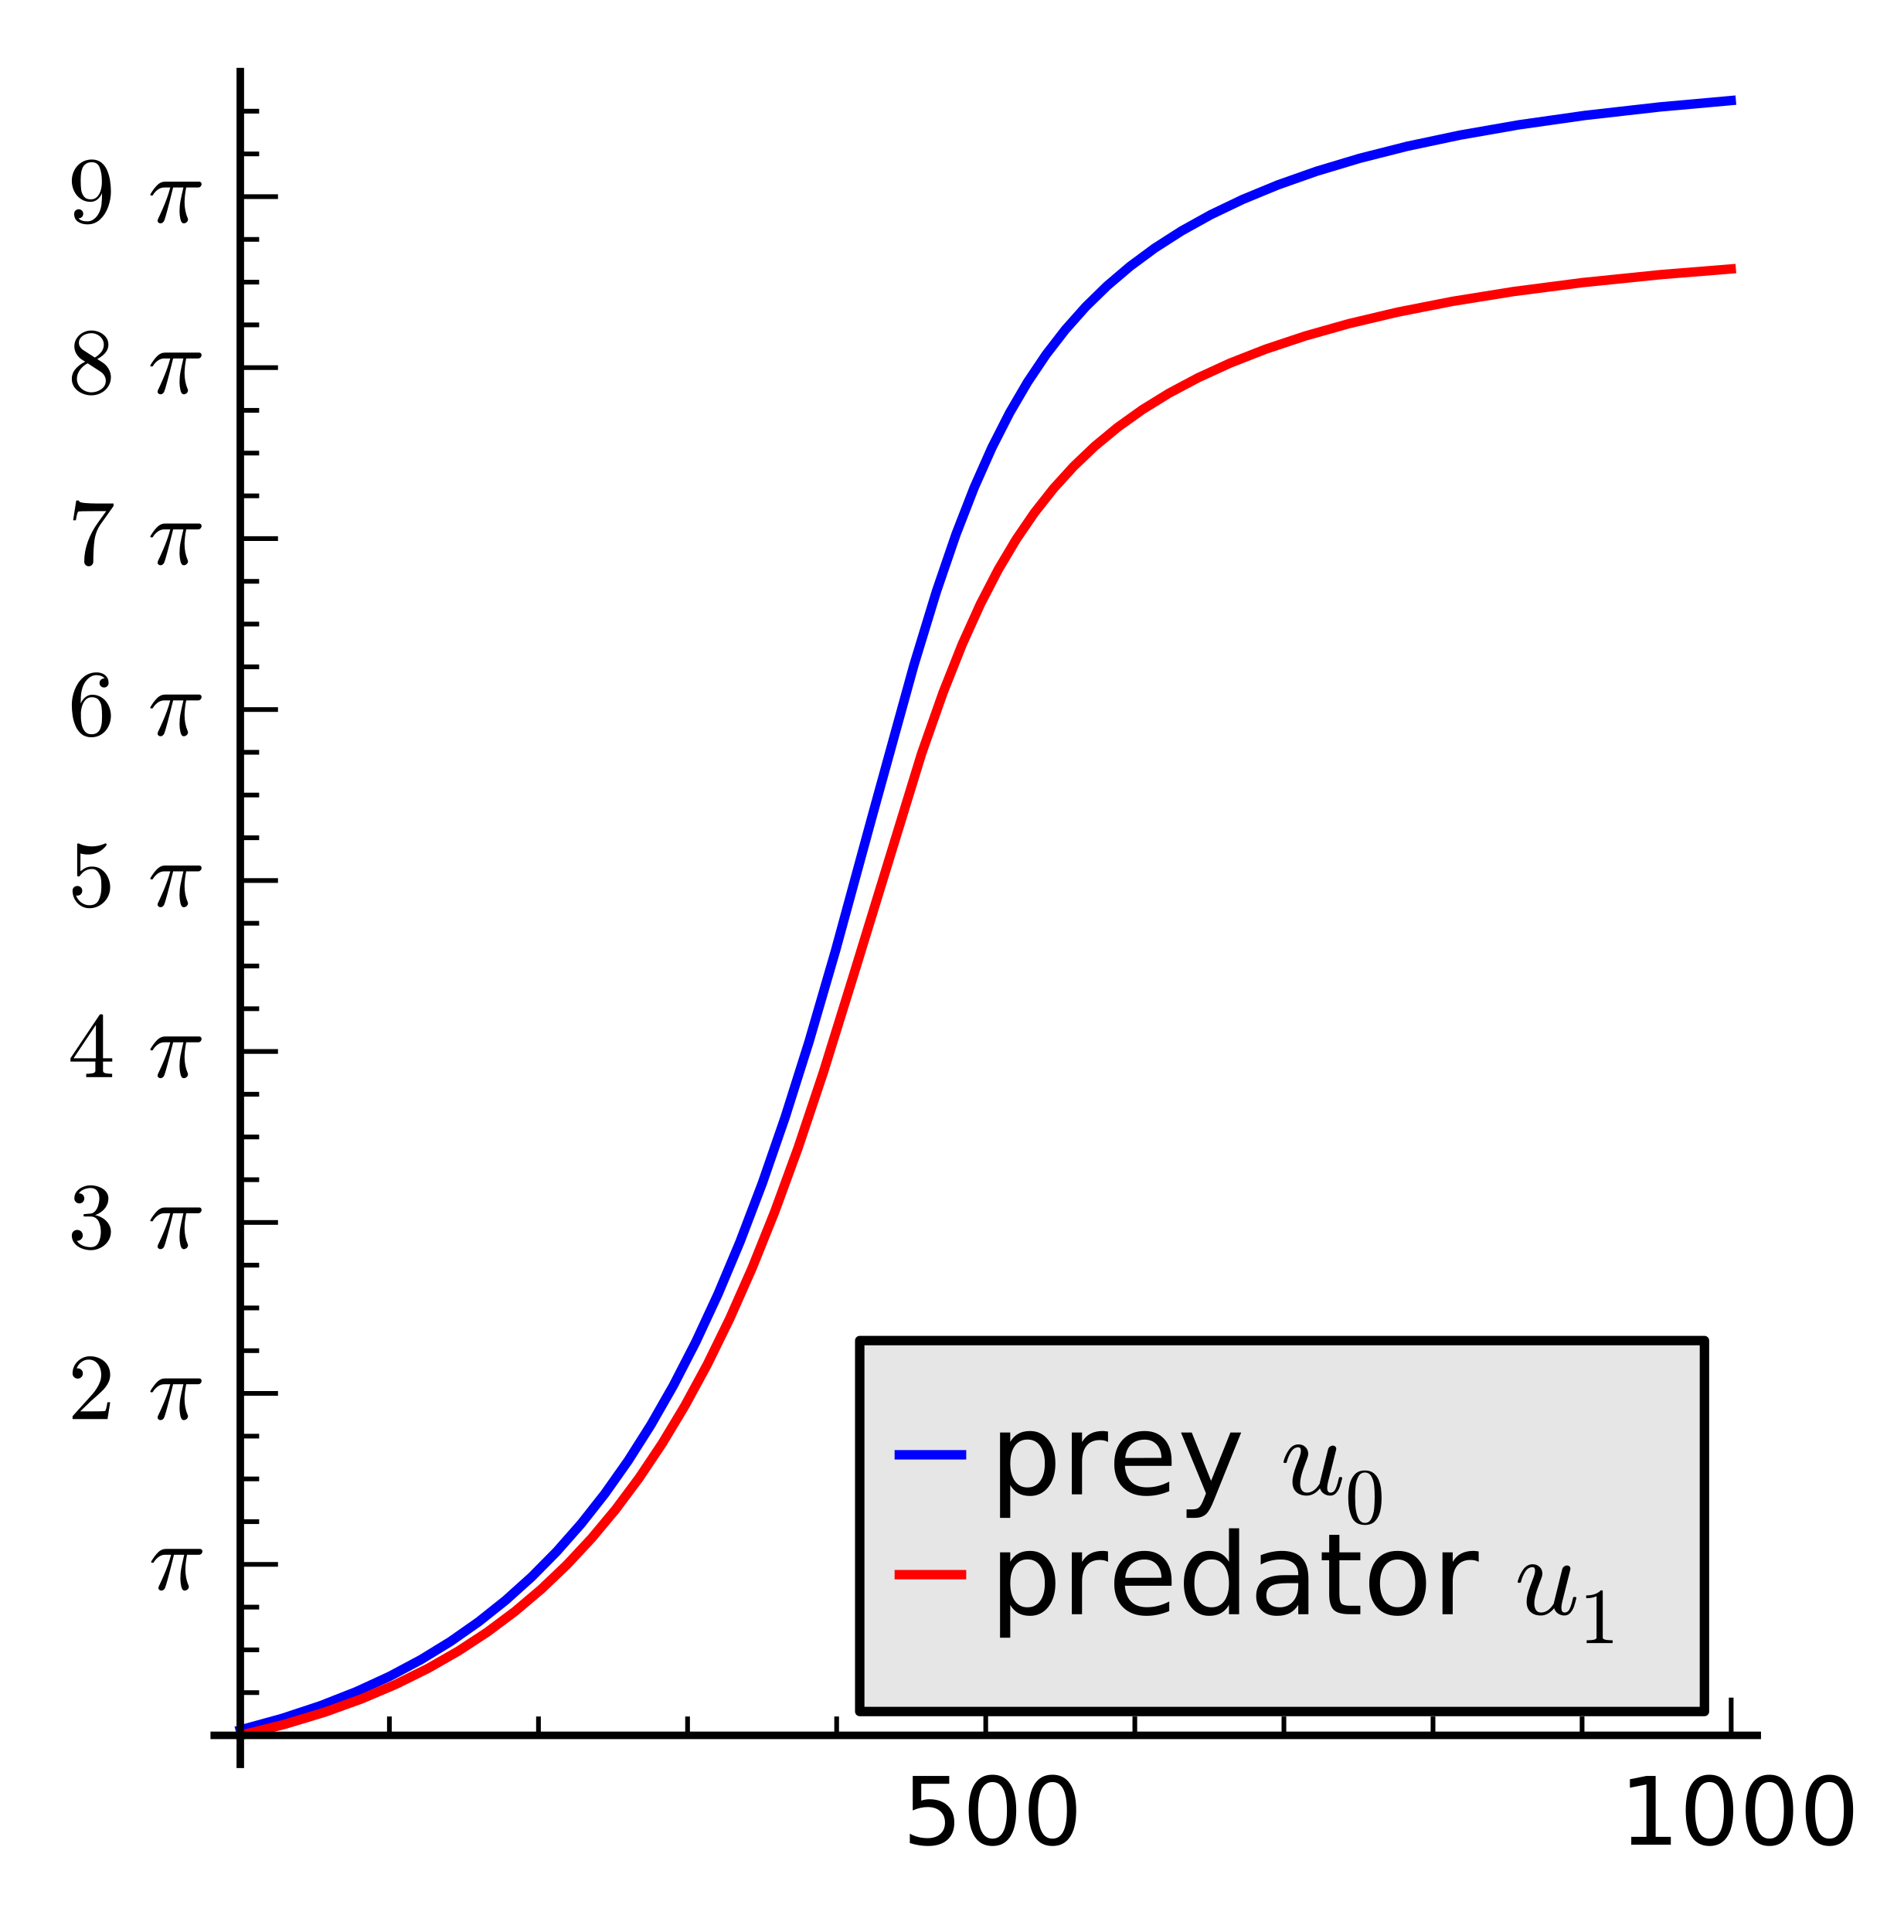
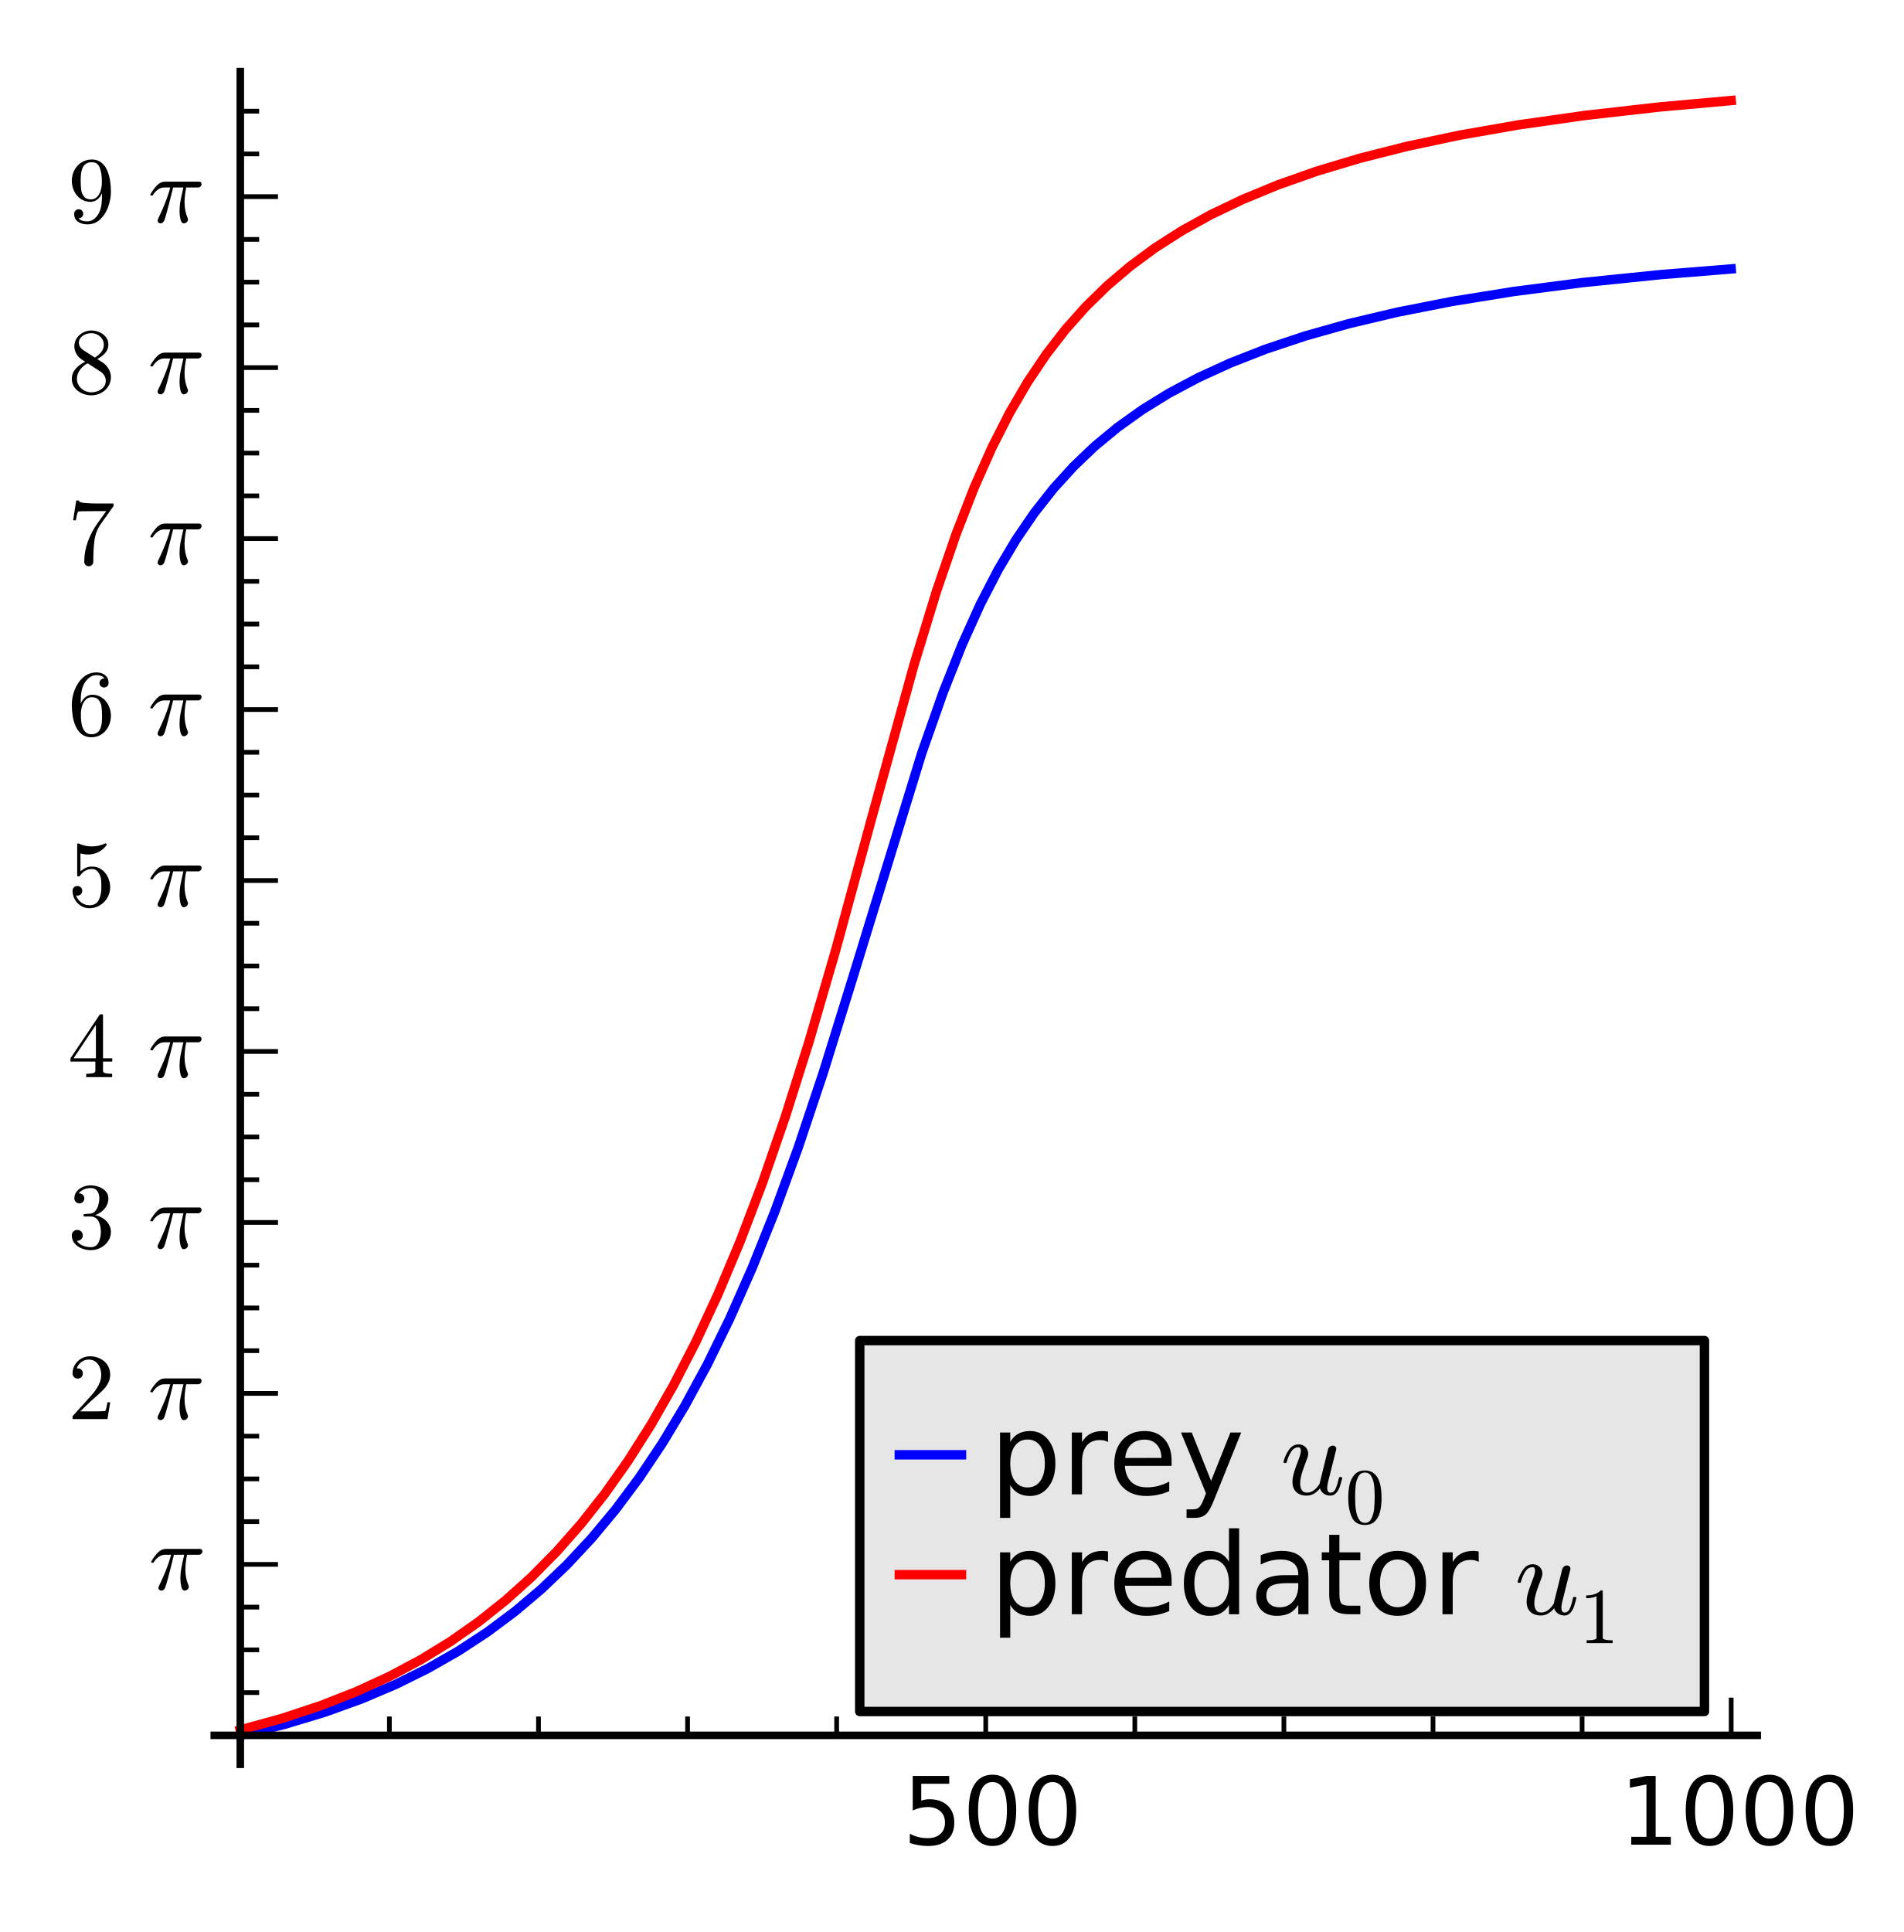
<svg xmlns="http://www.w3.org/2000/svg" xmlns:xlink="http://www.w3.org/1999/xlink" height="205pt" version="1.1" viewBox="0 0 202 205" width="202pt">
  <defs>
    <style type="text/css">
*{stroke-linecap:butt;stroke-linejoin:round;}
  </style>
  </defs>
  <g id="figure_1">
    <g id="patch_1">
      <path d=" M4.44089e-16 205.012 L202.752 205.012 L202.752 0 L4.44089e-16 0 z " style="fill:#ffffff;" />
    </g>
    <g id="axes_1">
      <g id="patch_2">
        <path d=" M22.336 187.603 L186.873 187.603 L186.873 7.2 L22.336 7.2 z " style="fill:#ffffff;" />
      </g>
      <g id="line2d_1">
-         <path clip-path="url(#p875f397177)" d=" M25.5 183.556 L29.962 182.328 L34.043 180.976 L37.825 179.491 L41.352 177.869 L44.675 176.097 L47.807 174.175 L50.798 172.079 L53.661 169.8 L56.414 167.325 L59.072 164.635 L61.666 161.691 L64.182 158.499 L66.65 155.006 L69.071 151.192 L71.46 147.011 L73.833 142.401 L76.19 137.328 L78.532 131.755 L80.905 125.523 L83.325 118.528 L85.857 110.518 L88.673 100.841 L92.565 86.574 L96.979 70.585 L99.383 62.719 L101.456 56.677 L103.386 51.716 L105.269 47.478 L107.152 43.782 L109.05 40.537 L111.012 37.62 L113.053 34.98 L115.204 32.561 L117.483 30.333 L119.919 28.262 L122.545 26.322 L125.393 24.498 L128.494 22.778 L131.88 21.157 L135.613 19.618 L139.727 18.167 L144.267 16.804 L149.314 15.525 L154.915 14.339 L161.18 13.244 L168.204 12.246 L176.131 11.349 L183.709 10.669 L183.709 10.669" style="fill:none;stroke:#0000ff;stroke-linecap:square;" />
+         <path clip-path="url(#p875f397177)" d=" M25.5 184.134 L30.183 182.967 L34.439 181.682 L38.362 180.267 L42.017 178.714 L45.434 177.022 L48.662 175.176 L51.715 173.175 L54.642 170.99 L57.442 168.622 L60.148 166.042 L62.774 163.229 L65.321 160.173 L67.821 156.824 L70.273 153.161 L72.678 149.167 L75.067 144.762 L77.44 139.913 L79.813 134.552 L82.218 128.562 L84.702 121.767 L87.375 113.784 L90.571 103.498 L97.801 79.954 L100.08 73.481 L102.105 68.377 L104.035 64.105 L105.933 60.437 L107.832 57.244 L109.778 54.4 L111.803 51.831 L113.923 49.498 L116.185 47.34 L118.606 45.341 L121.216 43.475 L124.048 41.727 L127.149 40.077 L130.551 38.521 L134.316 37.047 L138.493 35.654 L143.128 34.346 L148.302 33.121 L154.092 31.983 L160.594 30.936 L167.919 29.987 L176.257 29.136 L183.709 28.535 L183.709 28.535" style="fill:none;stroke:#0000ff;stroke-linecap:square;" />
      </g>
      <g id="line2d_2">
-         <path clip-path="url(#p875f397177)" d=" M25.5 184.134 L30.183 182.967 L34.439 181.682 L38.362 180.267 L42.017 178.714 L45.434 177.022 L48.662 175.176 L51.715 173.175 L54.642 170.99 L57.442 168.622 L60.148 166.042 L62.774 163.229 L65.321 160.173 L67.821 156.824 L70.273 153.161 L72.678 149.167 L75.067 144.762 L77.44 139.913 L79.813 134.552 L82.218 128.562 L84.702 121.767 L87.375 113.784 L90.571 103.498 L97.801 79.954 L100.08 73.481 L102.105 68.377 L104.035 64.105 L105.933 60.437 L107.832 57.244 L109.778 54.4 L111.803 51.831 L113.923 49.498 L116.185 47.34 L118.606 45.341 L121.216 43.475 L124.048 41.727 L127.149 40.077 L130.551 38.521 L134.316 37.047 L138.493 35.654 L143.128 34.346 L148.302 33.121 L154.092 31.983 L160.594 30.936 L167.919 29.987 L176.257 29.136 L183.709 28.535 L183.709 28.535" style="fill:none;stroke:#ff0000;stroke-linecap:square;" />
+         <path clip-path="url(#p875f397177)" d=" M25.5 183.556 L29.962 182.328 L34.043 180.976 L37.825 179.491 L41.352 177.869 L44.675 176.097 L47.807 174.175 L50.798 172.079 L53.661 169.8 L56.414 167.325 L59.072 164.635 L61.666 161.691 L64.182 158.499 L66.65 155.006 L69.071 151.192 L71.46 147.011 L73.833 142.401 L76.19 137.328 L78.532 131.755 L80.905 125.523 L83.325 118.528 L85.857 110.518 L88.673 100.841 L92.565 86.574 L96.979 70.585 L99.383 62.719 L101.456 56.677 L103.386 51.716 L105.269 47.478 L107.152 43.782 L109.05 40.537 L111.012 37.62 L113.053 34.98 L115.204 32.561 L117.483 30.333 L119.919 28.262 L122.545 26.322 L125.393 24.498 L128.494 22.778 L131.88 21.157 L135.613 19.618 L139.727 18.167 L144.267 16.804 L149.314 15.525 L154.915 14.339 L161.18 13.244 L168.204 12.246 L176.131 11.349 L183.709 10.669 L183.709 10.669" style="fill:none;stroke:#ff0000;stroke-linecap:square;" />
      </g>
      <g id="matplotlib.axis_1">
        <g id="xtick_1">
          <g id="line2d_3">
            <defs>
              <path d=" M0 0 L0 -4" id="m93b0483c22" style="stroke:#000000;stroke-width:0.5;" />
            </defs>
            <g>
              <use style="stroke:#000000;stroke-width:0.5;" x="25.5" xlink:href="#m93b0483c22" y="184.134" />
            </g>
          </g>
        </g>
        <g id="xtick_2">
          <g id="line2d_4">
            <g>
              <use style="stroke:#000000;stroke-width:0.5;" x="104.604" xlink:href="#m93b0483c22" y="184.134" />
            </g>
          </g>
          <g id="text_1">
            <defs>
              <path d=" M31.781 66.406 Q24.172 66.406 20.328 58.906 Q16.5 51.422 16.5 36.375 Q16.5 21.391 20.328 13.891 Q24.172 6.391 31.781 6.391 Q39.453 6.391 43.281 13.891 Q47.125 21.391 47.125 36.375 Q47.125 51.422 43.281 58.906 Q39.453 66.406 31.781 66.406 M31.781 74.219 Q44.047 74.219 50.516 64.516 Q56.984 54.828 56.984 36.375 Q56.984 17.969 50.516 8.266 Q44.047 -1.422 31.781 -1.422 Q19.531 -1.422 13.062 8.266 Q6.594 17.969 6.594 36.375 Q6.594 54.828 13.062 64.516 Q19.531 74.219 31.781 74.219" id="BitstreamVeraSans-Roman-30" />
              <path d=" M10.797 72.906 L49.516 72.906 L49.516 64.594 L19.828 64.594 L19.828 46.734 Q21.969 47.469 24.109 47.828 Q26.266 48.188 28.422 48.188 Q40.625 48.188 47.75 41.5 Q54.891 34.812 54.891 23.391 Q54.891 11.625 47.562 5.094 Q40.234 -1.422 26.906 -1.422 Q22.312 -1.422 17.547 -0.641 Q12.797 0.141 7.719 1.703 L7.719 11.625 Q12.109 9.234 16.797 8.062 Q21.484 6.891 26.703 6.891 Q35.156 6.891 40.078 11.328 Q45.016 15.766 45.016 23.391 Q45.016 31 40.078 35.438 Q35.156 39.891 26.703 39.891 Q22.75 39.891 18.812 39.016 Q14.891 38.141 10.797 36.281 z " id="BitstreamVeraSans-Roman-35" />
            </defs>
            <g transform="translate(95.77857 195.7322)scale(0.1 -0.1)">
              <use xlink:href="#BitstreamVeraSans-Roman-35" />
              <use x="63.623" xlink:href="#BitstreamVeraSans-Roman-30" />
              <use x="127.246" xlink:href="#BitstreamVeraSans-Roman-30" />
            </g>
          </g>
        </g>
        <g id="xtick_3">
          <g id="line2d_5">
            <g>
              <use style="stroke:#000000;stroke-width:0.5;" x="183.709" xlink:href="#m93b0483c22" y="184.134" />
            </g>
          </g>
          <g id="text_2">
            <defs>
              <path d=" M12.406 8.297 L28.516 8.297 L28.516 63.922 L10.984 60.406 L10.984 69.391 L28.422 72.906 L38.281 72.906 L38.281 8.297 L54.391 8.297 L54.391 0 L12.406 0 z " id="BitstreamVeraSans-Roman-31" />
            </defs>
            <g transform="translate(171.8649 195.7322)scale(0.1 -0.1)">
              <use xlink:href="#BitstreamVeraSans-Roman-31" />
              <use x="63.623" xlink:href="#BitstreamVeraSans-Roman-30" />
              <use x="127.246" xlink:href="#BitstreamVeraSans-Roman-30" />
              <use x="190.869" xlink:href="#BitstreamVeraSans-Roman-30" />
            </g>
          </g>
        </g>
        <g id="xtick_4">
          <g id="line2d_6">
            <defs>
              <path d=" M0 0 L0 -2" id="m177f7580d0" style="stroke:#000000;stroke-width:0.5;" />
            </defs>
            <g>
              <use style="stroke:#000000;stroke-width:0.5;" x="41.321" xlink:href="#m177f7580d0" y="184.134" />
            </g>
          </g>
        </g>
        <g id="xtick_5">
          <g id="line2d_7">
            <g>
              <use style="stroke:#000000;stroke-width:0.5;" x="57.142" xlink:href="#m177f7580d0" y="184.134" />
            </g>
          </g>
        </g>
        <g id="xtick_6">
          <g id="line2d_8">
            <g>
              <use style="stroke:#000000;stroke-width:0.5;" x="72.963" xlink:href="#m177f7580d0" y="184.134" />
            </g>
          </g>
        </g>
        <g id="xtick_7">
          <g id="line2d_9">
            <g>
              <use style="stroke:#000000;stroke-width:0.5;" x="88.783" xlink:href="#m177f7580d0" y="184.134" />
            </g>
          </g>
        </g>
        <g id="xtick_8">
          <g id="line2d_10">
            <g>
              <use style="stroke:#000000;stroke-width:0.5;" x="120.425" xlink:href="#m177f7580d0" y="184.134" />
            </g>
          </g>
        </g>
        <g id="xtick_9">
          <g id="line2d_11">
            <g>
              <use style="stroke:#000000;stroke-width:0.5;" x="136.246" xlink:href="#m177f7580d0" y="184.134" />
            </g>
          </g>
        </g>
        <g id="xtick_10">
          <g id="line2d_12">
            <g>
              <use style="stroke:#000000;stroke-width:0.5;" x="152.067" xlink:href="#m177f7580d0" y="184.134" />
            </g>
          </g>
        </g>
        <g id="xtick_11">
          <g id="line2d_13">
            <g>
              <use style="stroke:#000000;stroke-width:0.5;" x="167.888" xlink:href="#m177f7580d0" y="184.134" />
            </g>
          </g>
        </g>
      </g>
      <g id="matplotlib.axis_2">
        <g id="ytick_1">
          <g id="line2d_14">
            <defs>
              <path d=" M0 0 L4 0" id="m728421d6d4" style="stroke:#000000;stroke-width:0.5;" />
            </defs>
            <g>
              <use style="stroke:#000000;stroke-width:0.5;" x="25.5" xlink:href="#m728421d6d4" y="184.134" />
            </g>
          </g>
        </g>
        <g id="ytick_2">
          <g id="line2d_15">
            <g>
              <use style="stroke:#000000;stroke-width:0.5;" x="25.5" xlink:href="#m728421d6d4" y="165.993" />
            </g>
          </g>
          <g id="text_3">
            <defs>
              <path d=" M10.109 1.703 Q10.109 2.25 10.5 3.328 Q13.281 9.125 15.688 14.719 Q18.109 20.312 20.031 25.609 Q21.969 30.906 23.578 36.922 L17.188 36.922 Q13.531 36.922 10.344 34.625 Q7.172 32.328 5.078 28.812 Q4.891 28.422 4.5 28.422 L3.328 28.422 Q2.391 28.422 2.391 29.391 Q2.391 29.594 2.594 29.984 Q5.859 35.547 9.594 39.328 Q13.328 43.109 18.016 43.109 L54.297 43.109 Q55.328 43.109 56.047 42.422 Q56.781 41.75 56.781 40.578 Q56.781 39.109 55.734 38.016 Q54.688 36.922 53.219 36.922 L40.484 36.922 Q38.875 29.047 38.719 21.578 Q38.719 11.969 42.094 4.203 Q42.391 3.609 42.391 2.984 Q42.391 1.906 41.75 0.969 Q41.109 0.047 40.109 -0.531 Q39.109 -1.125 37.984 -1.125 Q35.359 -1.125 34.375 3.172 Q33.406 7.469 33.406 11.531 Q33.406 17.234 34.375 22.531 Q35.359 27.828 37.5 36.922 L26.609 36.922 Q18.703 4.891 17.094 1.609 Q15.672 -1.125 13.188 -1.125 Q11.969 -1.125 11.031 -0.312 Q10.109 0.484 10.109 1.703" id="Cmmi10-bc" />
            </defs>
            <g transform="translate(15.8 168.7523)scale(0.1 -0.1)">
              <use transform="translate(0.0 0.890625)" xlink:href="#Cmmi10-bc" />
            </g>
          </g>
        </g>
        <g id="ytick_3">
          <g id="line2d_16">
            <g>
              <use style="stroke:#000000;stroke-width:0.5;" x="25.5" xlink:href="#m728421d6d4" y="147.852" />
            </g>
          </g>
          <g id="text_4">
            <defs>
              <path d=" M4.984 0 L4.984 2.688 Q4.984 2.938 5.172 3.219 L20.703 20.406 Q24.219 24.219 26.406 26.797 Q28.609 29.391 30.75 32.766 Q32.906 36.141 34.156 39.625 Q35.406 43.109 35.406 47.016 Q35.406 51.125 33.891 54.859 Q32.375 58.594 29.375 60.844 Q26.375 63.094 22.125 63.094 Q17.781 63.094 14.312 60.469 Q10.844 57.859 9.422 53.719 Q9.812 53.812 10.5 53.812 Q12.75 53.812 14.328 52.297 Q15.922 50.781 15.922 48.391 Q15.922 46.094 14.328 44.5 Q12.75 42.922 10.5 42.922 Q8.156 42.922 6.562 44.547 Q4.984 46.188 4.984 48.391 Q4.984 52.156 6.391 55.438 Q7.812 58.734 10.469 61.297 Q13.141 63.875 16.484 65.234 Q19.828 66.609 23.578 66.609 Q29.297 66.609 34.219 64.188 Q39.156 61.766 42.031 57.344 Q44.922 52.938 44.922 47.016 Q44.922 42.672 43.016 38.766 Q41.109 34.859 38.125 31.656 Q35.156 28.469 30.516 24.406 Q25.875 20.359 24.422 19 L13.094 8.109 L22.703 8.109 Q29.781 8.109 34.547 8.219 Q39.312 8.344 39.594 8.594 Q40.766 9.859 42 17.828 L44.922 17.828 L42.094 0 z " id="Cmr10-32" />
            </defs>
            <g transform="translate(7.2 150.6115)scale(0.1 -0.1)">
              <use transform="translate(0.0 0.390625)" xlink:href="#Cmr10-32" />
              <use transform="translate(85.11719 0.390625)" xlink:href="#Cmmi10-bc" />
            </g>
          </g>
        </g>
        <g id="ytick_4">
          <g id="line2d_17">
            <g>
              <use style="stroke:#000000;stroke-width:0.5;" x="25.5" xlink:href="#m728421d6d4" y="129.711" />
            </g>
          </g>
          <g id="text_5">
            <defs>
              <path d=" M9.516 7.719 Q11.859 4.297 15.812 2.641 Q19.781 0.984 24.312 0.984 Q30.125 0.984 32.562 5.938 Q35.016 10.891 35.016 17.188 Q35.016 20.016 34.5 22.844 Q33.984 25.688 32.766 28.125 Q31.547 30.562 29.422 32.031 Q27.297 33.5 24.219 33.5 L17.578 33.5 Q16.703 33.5 16.703 34.422 L16.703 35.297 Q16.703 36.078 17.578 36.078 L23.094 36.531 Q26.609 36.531 28.922 39.156 Q31.25 41.797 32.328 45.578 Q33.406 49.359 33.406 52.781 Q33.406 57.562 31.156 60.641 Q28.906 63.719 24.312 63.719 Q20.516 63.719 17.047 62.281 Q13.578 60.844 11.531 57.906 Q11.719 57.953 11.859 57.984 Q12.016 58.016 12.203 58.016 Q14.453 58.016 15.969 56.453 Q17.484 54.891 17.484 52.688 Q17.484 50.531 15.969 48.969 Q14.453 47.406 12.203 47.406 Q10.016 47.406 8.453 48.969 Q6.891 50.531 6.891 52.688 Q6.891 56.984 9.469 60.156 Q12.062 63.328 16.141 64.969 Q20.219 66.609 24.312 66.609 Q27.344 66.609 30.703 65.703 Q34.078 64.797 36.812 63.109 Q39.547 61.422 41.281 58.781 Q43.016 56.156 43.016 52.781 Q43.016 48.578 41.141 45.016 Q39.266 41.453 35.984 38.859 Q32.719 36.281 28.812 35.016 Q33.156 34.188 37.062 31.734 Q40.969 29.297 43.328 25.484 Q45.703 21.688 45.703 17.281 Q45.703 11.766 42.672 7.297 Q39.656 2.828 34.719 0.312 Q29.781 -2.203 24.312 -2.203 Q19.625 -2.203 14.906 -0.406 Q10.203 1.375 7.203 4.938 Q4.203 8.5 4.203 13.484 Q4.203 15.969 5.859 17.625 Q7.516 19.281 10.016 19.281 Q11.625 19.281 12.969 18.531 Q14.312 17.781 15.062 16.406 Q15.828 15.047 15.828 13.484 Q15.828 11.031 14.109 9.375 Q12.406 7.719 10.016 7.719 z " id="Cmr10-33" />
            </defs>
            <g transform="translate(7.2 132.4706)scale(0.1 -0.1)">
              <use transform="translate(0.0 0.390625)" xlink:href="#Cmr10-33" />
              <use transform="translate(85.11719 0.390625)" xlink:href="#Cmmi10-bc" />
            </g>
          </g>
        </g>
        <g id="ytick_5">
          <g id="line2d_18">
            <g>
              <use style="stroke:#000000;stroke-width:0.5;" x="25.5" xlink:href="#m728421d6d4" y="111.57" />
            </g>
          </g>
          <g id="text_6">
            <defs>
              <path d=" M2.781 16.5 L2.781 20.016 L33.688 66.109 Q34.031 66.609 34.719 66.609 L36.188 66.609 Q37.312 66.609 37.312 65.484 L37.312 20.016 L47.125 20.016 L47.125 16.5 L37.312 16.5 L37.312 6.688 Q37.312 4.641 40.234 4.078 Q43.172 3.516 47.016 3.516 L47.016 0 L19.484 0 L19.484 3.516 Q23.344 3.516 26.266 4.078 Q29.203 4.641 29.203 6.688 L29.203 16.5 z  M6.109 20.016 L29.781 20.016 L29.781 55.422 z " id="Cmr10-34" />
            </defs>
            <g transform="translate(7.2 114.3298)scale(0.1 -0.1)">
              <use transform="translate(0.0 0.390625)" xlink:href="#Cmr10-34" />
              <use transform="translate(85.11719 0.390625)" xlink:href="#Cmmi10-bc" />
            </g>
          </g>
        </g>
        <g id="ytick_6">
          <g id="line2d_19">
            <g>
              <use style="stroke:#000000;stroke-width:0.5;" x="25.5" xlink:href="#m728421d6d4" y="93.43" />
            </g>
          </g>
          <g id="text_7">
            <defs>
              <path d=" M8.688 11.375 Q9.719 8.453 11.844 6.047 Q13.969 3.656 16.875 2.312 Q19.781 0.984 22.906 0.984 Q30.125 0.984 32.859 6.594 Q35.594 12.203 35.594 20.219 Q35.594 23.688 35.469 26.047 Q35.359 28.422 34.812 30.609 Q33.891 34.125 31.562 36.766 Q29.25 39.406 25.875 39.406 Q22.516 39.406 20.094 38.375 Q17.672 37.359 16.156 35.984 Q14.656 34.625 13.484 33.109 Q12.312 31.594 12.016 31.5 L10.891 31.5 Q10.641 31.5 10.266 31.812 Q9.906 32.125 9.906 32.422 L9.906 65.828 Q9.906 66.062 10.219 66.328 Q10.547 66.609 10.891 66.609 L11.188 66.609 Q17.922 63.375 25.484 63.375 Q32.906 63.375 39.797 66.609 L40.094 66.609 Q40.438 66.609 40.719 66.359 Q41.016 66.109 41.016 65.828 L41.016 64.891 Q41.016 64.406 40.828 64.406 Q37.406 59.859 32.25 57.312 Q27.094 54.781 21.578 54.781 Q17.578 54.781 13.375 55.906 L13.375 37.016 Q16.703 39.703 19.312 40.844 Q21.922 42 25.984 42 Q31.5 42 35.859 38.812 Q40.234 35.641 42.578 30.531 Q44.922 25.438 44.922 20.125 Q44.922 14.109 41.969 8.984 Q39.016 3.859 33.938 0.828 Q28.859 -2.203 22.906 -2.203 Q17.969 -2.203 13.844 0.328 Q9.719 2.875 7.344 7.172 Q4.984 11.469 4.984 16.312 Q4.984 18.562 6.438 19.969 Q7.906 21.391 10.109 21.391 Q12.312 21.391 13.797 19.938 Q15.281 18.5 15.281 16.312 Q15.281 14.156 13.797 12.672 Q12.312 11.188 10.109 11.188 Q9.766 11.188 9.328 11.25 Q8.891 11.328 8.688 11.375" id="Cmr10-35" />
            </defs>
            <g transform="translate(7.2 96.18895)scale(0.1 -0.1)">
              <use transform="translate(0.0 0.390625)" xlink:href="#Cmr10-35" />
              <use transform="translate(85.11719 0.390625)" xlink:href="#Cmmi10-bc" />
            </g>
          </g>
        </g>
        <g id="ytick_7">
          <g id="line2d_20">
            <g>
              <use style="stroke:#000000;stroke-width:0.5;" x="25.5" xlink:href="#m728421d6d4" y="75.289" />
            </g>
          </g>
          <g id="text_8">
            <defs>
              <path d=" M25 -2.203 Q18.797 -2.203 14.641 1.094 Q10.5 4.391 8.219 9.641 Q5.953 14.891 5.078 20.656 Q4.203 26.422 4.203 32.328 Q4.203 40.234 7.281 48.188 Q10.359 56.156 16.328 61.375 Q22.312 66.609 30.516 66.609 Q33.938 66.609 36.891 65.312 Q39.844 64.016 41.531 61.5 Q43.219 58.984 43.219 55.422 Q43.219 53.375 41.828 51.984 Q40.438 50.594 38.375 50.594 Q36.422 50.594 35 52 Q33.594 53.422 33.594 55.422 Q33.594 57.375 35 58.781 Q36.422 60.203 38.375 60.203 L38.922 60.203 Q37.641 62.016 35.328 62.859 Q33.016 63.719 30.516 63.719 Q27.484 63.719 24.922 62.391 Q22.359 61.078 20.312 58.828 Q18.266 56.594 16.891 53.875 Q15.531 51.172 14.766 47.703 Q14.016 44.234 13.812 41.203 Q13.625 38.188 13.625 33.594 Q15.375 37.703 18.594 40.312 Q21.828 42.922 25.875 42.922 Q30.328 42.922 33.984 41.109 Q37.641 39.312 40.281 36.109 Q42.922 32.906 44.312 28.797 Q45.703 24.703 45.703 20.516 Q45.703 14.656 43.094 9.344 Q40.484 4.047 35.734 0.922 Q31 -2.203 25 -2.203 M25 0.984 Q28.859 0.984 31.203 2.734 Q33.547 4.5 34.641 7.391 Q35.75 10.297 36.016 13.25 Q36.281 16.219 36.281 20.516 Q36.281 26.172 35.734 30.172 Q35.203 34.188 32.812 37.234 Q30.422 40.281 25.484 40.281 Q21.438 40.281 18.828 37.547 Q16.219 34.812 15.016 30.641 Q13.812 26.469 13.812 22.609 Q13.812 21.297 13.922 20.609 Q13.922 20.453 13.891 20.359 Q13.875 20.266 13.812 20.125 Q13.812 15.828 14.688 11.422 Q15.578 7.031 18.062 4 Q20.562 0.984 25 0.984" id="Cmr10-36" />
            </defs>
            <g transform="translate(7.2 78.04811)scale(0.1 -0.1)">
              <use transform="translate(0.0 0.390625)" xlink:href="#Cmr10-36" />
              <use transform="translate(85.11719 0.390625)" xlink:href="#Cmmi10-bc" />
            </g>
          </g>
        </g>
        <g id="ytick_8">
          <g id="line2d_21">
            <g>
              <use style="stroke:#000000;stroke-width:0.5;" x="25.5" xlink:href="#m728421d6d4" y="57.148" />
            </g>
          </g>
          <g id="text_9">
            <defs>
              <path d=" M17.391 2.594 Q17.391 8.156 18.359 13.469 Q19.344 18.797 21.219 24 Q23.094 29.203 25.75 34.203 Q28.422 39.203 31.594 43.609 L40.719 56.297 L29.297 56.297 Q11.531 56.297 10.984 55.812 Q9.672 54.203 8.5 46.578 L5.609 46.578 L8.891 67.578 L11.812 67.578 L11.812 67.281 Q11.812 65.484 17.922 64.938 Q24.031 64.406 29.891 64.406 L48.484 64.406 L48.484 61.812 Q48.484 61.719 48.453 61.672 Q48.438 61.625 48.391 61.531 L34.625 42.188 Q29.547 34.672 28.266 25.484 Q27 16.312 27 2.594 Q27 0.641 25.578 -0.781 Q24.172 -2.203 22.219 -2.203 Q20.219 -2.203 18.797 -0.781 Q17.391 0.641 17.391 2.594" id="Cmr10-37" />
            </defs>
            <g transform="translate(7.2 59.90726)scale(0.1 -0.1)">
              <use transform="translate(0.0 0.421875)" xlink:href="#Cmr10-37" />
              <use transform="translate(85.11719 0.421875)" xlink:href="#Cmmi10-bc" />
            </g>
          </g>
        </g>
        <g id="ytick_9">
          <g id="line2d_22">
            <g>
              <use style="stroke:#000000;stroke-width:0.5;" x="25.5" xlink:href="#m728421d6d4" y="39.007" />
            </g>
          </g>
          <g id="text_10">
            <defs>
              <path d=" M4.203 15.188 Q4.203 21.188 8.156 25.797 Q12.109 30.422 18.312 33.5 L14.594 35.891 Q11.188 38.141 9.031 41.875 Q6.891 45.609 6.891 49.703 Q6.891 54.5 9.406 58.344 Q11.922 62.203 16.094 64.406 Q20.266 66.609 25 66.609 Q29.438 66.609 33.562 64.797 Q37.703 62.984 40.359 59.609 Q43.016 56.25 43.016 51.609 Q43.016 48.25 41.422 45.359 Q39.844 42.484 37.078 40.188 Q34.328 37.891 31.203 36.281 L36.922 32.625 Q40.875 30.031 43.281 25.828 Q45.703 21.625 45.703 17 Q45.703 11.578 42.797 7.125 Q39.891 2.688 35.109 0.234 Q30.328 -2.203 25 -2.203 Q19.828 -2.203 15.016 -0.094 Q10.203 2 7.203 5.984 Q4.203 9.969 4.203 15.188 M9.625 15.188 Q9.625 11.234 11.797 7.953 Q13.969 4.688 17.531 2.828 Q21.094 0.984 25 0.984 Q30.812 0.984 35.547 4.375 Q40.281 7.766 40.281 13.375 Q40.281 15.281 39.516 17.156 Q38.766 19.047 37.422 20.578 Q36.078 22.125 34.422 23.094 L21 31.781 Q17.875 30.125 15.25 27.578 Q12.641 25.047 11.125 21.875 Q9.625 18.703 9.625 15.188 M16.5 45.703 L28.609 37.891 Q32.812 40.328 35.5 43.797 Q38.188 47.266 38.188 51.609 Q38.188 54.984 36.297 57.781 Q34.422 60.594 31.391 62.156 Q28.375 63.719 24.906 63.719 Q21.875 63.719 18.797 62.547 Q15.719 61.375 13.719 59.047 Q11.719 56.734 11.719 53.609 Q11.719 48.922 16.5 45.703" id="Cmr10-38" />
            </defs>
            <g transform="translate(7.2 41.76642)scale(0.1 -0.1)">
              <use transform="translate(0.0 0.390625)" xlink:href="#Cmr10-38" />
              <use transform="translate(85.11719 0.390625)" xlink:href="#Cmmi10-bc" />
            </g>
          </g>
        </g>
        <g id="ytick_10">
          <g id="line2d_23">
            <g>
              <use style="stroke:#000000;stroke-width:0.5;" x="25.5" xlink:href="#m728421d6d4" y="20.866" />
            </g>
          </g>
          <g id="text_11">
            <defs>
              <path d=" M11.281 4.203 Q14.016 0.984 20.797 0.984 Q24.609 0.984 27.906 3.562 Q31.203 6.156 33.016 9.906 Q35.109 14.156 35.688 18.969 Q36.281 23.781 36.281 30.906 Q34.578 26.859 31.375 24.266 Q28.172 21.688 24.031 21.688 Q18.219 21.688 13.641 24.828 Q9.078 27.984 6.641 33.125 Q4.203 38.281 4.203 44.094 Q4.203 50.094 6.938 55.297 Q9.672 60.5 14.5 63.547 Q19.344 66.609 25.484 66.609 Q31.547 66.609 35.625 63.312 Q39.703 60.016 41.844 54.812 Q44 49.609 44.844 43.797 Q45.703 37.984 45.703 32.328 Q45.703 24.609 42.875 16.578 Q40.047 8.547 34.406 3.172 Q28.766 -2.203 20.797 -2.203 Q14.891 -2.203 10.781 0.578 Q6.688 3.375 6.688 8.984 Q6.688 11.031 8.078 12.422 Q9.469 13.812 11.531 13.812 Q13.531 13.812 14.922 12.422 Q16.312 11.031 16.312 8.984 Q16.312 7.031 14.891 5.609 Q13.484 4.203 11.531 4.203 z  M24.422 24.312 Q28.516 24.312 31.125 27.062 Q33.734 29.828 34.906 33.922 Q36.078 38.031 36.078 42.094 L36.078 44 L36.078 44.391 Q36.078 51.906 33.875 57.812 Q31.688 63.719 25.484 63.719 Q21.531 63.719 19.062 61.984 Q16.609 60.25 15.438 57.375 Q14.266 54.5 13.938 51.219 Q13.625 47.953 13.625 44.094 Q13.625 38.422 14.156 34.422 Q14.703 30.422 17.094 27.359 Q19.484 24.312 24.422 24.312" id="Cmr10-39" />
            </defs>
            <g transform="translate(7.2 23.62558)scale(0.1 -0.1)">
              <use transform="translate(0.0 0.390625)" xlink:href="#Cmr10-39" />
              <use transform="translate(85.11719 0.390625)" xlink:href="#Cmmi10-bc" />
            </g>
          </g>
        </g>
        <g id="ytick_11">
          <g id="line2d_24">
            <defs>
              <path d=" M0 0 L2 0" id="mf0c55a9a47" style="stroke:#000000;stroke-width:0.5;" />
            </defs>
            <g>
              <use style="stroke:#000000;stroke-width:0.5;" x="25.5" xlink:href="#mf0c55a9a47" y="179.599" />
            </g>
          </g>
        </g>
        <g id="ytick_12">
          <g id="line2d_25">
            <g>
              <use style="stroke:#000000;stroke-width:0.5;" x="25.5" xlink:href="#mf0c55a9a47" y="175.063" />
            </g>
          </g>
        </g>
        <g id="ytick_13">
          <g id="line2d_26">
            <g>
              <use style="stroke:#000000;stroke-width:0.5;" x="25.5" xlink:href="#mf0c55a9a47" y="170.528" />
            </g>
          </g>
        </g>
        <g id="ytick_14">
          <g id="line2d_27">
            <g>
              <use style="stroke:#000000;stroke-width:0.5;" x="25.5" xlink:href="#mf0c55a9a47" y="161.458" />
            </g>
          </g>
        </g>
        <g id="ytick_15">
          <g id="line2d_28">
            <g>
              <use style="stroke:#000000;stroke-width:0.5;" x="25.5" xlink:href="#mf0c55a9a47" y="156.923" />
            </g>
          </g>
        </g>
        <g id="ytick_16">
          <g id="line2d_29">
            <g>
              <use style="stroke:#000000;stroke-width:0.5;" x="25.5" xlink:href="#mf0c55a9a47" y="152.387" />
            </g>
          </g>
        </g>
        <g id="ytick_17">
          <g id="line2d_30">
            <g>
              <use style="stroke:#000000;stroke-width:0.5;" x="25.5" xlink:href="#mf0c55a9a47" y="143.317" />
            </g>
          </g>
        </g>
        <g id="ytick_18">
          <g id="line2d_31">
            <g>
              <use style="stroke:#000000;stroke-width:0.5;" x="25.5" xlink:href="#mf0c55a9a47" y="138.782" />
            </g>
          </g>
        </g>
        <g id="ytick_19">
          <g id="line2d_32">
            <g>
              <use style="stroke:#000000;stroke-width:0.5;" x="25.5" xlink:href="#mf0c55a9a47" y="134.246" />
            </g>
          </g>
        </g>
        <g id="ytick_20">
          <g id="line2d_33">
            <g>
              <use style="stroke:#000000;stroke-width:0.5;" x="25.5" xlink:href="#mf0c55a9a47" y="125.176" />
            </g>
          </g>
        </g>
        <g id="ytick_21">
          <g id="line2d_34">
            <g>
              <use style="stroke:#000000;stroke-width:0.5;" x="25.5" xlink:href="#mf0c55a9a47" y="120.641" />
            </g>
          </g>
        </g>
        <g id="ytick_22">
          <g id="line2d_35">
            <g>
              <use style="stroke:#000000;stroke-width:0.5;" x="25.5" xlink:href="#mf0c55a9a47" y="116.106" />
            </g>
          </g>
        </g>
        <g id="ytick_23">
          <g id="line2d_36">
            <g>
              <use style="stroke:#000000;stroke-width:0.5;" x="25.5" xlink:href="#mf0c55a9a47" y="107.035" />
            </g>
          </g>
        </g>
        <g id="ytick_24">
          <g id="line2d_37">
            <g>
              <use style="stroke:#000000;stroke-width:0.5;" x="25.5" xlink:href="#mf0c55a9a47" y="102.5" />
            </g>
          </g>
        </g>
        <g id="ytick_25">
          <g id="line2d_38">
            <g>
              <use style="stroke:#000000;stroke-width:0.5;" x="25.5" xlink:href="#mf0c55a9a47" y="97.965" />
            </g>
          </g>
        </g>
        <g id="ytick_26">
          <g id="line2d_39">
            <g>
              <use style="stroke:#000000;stroke-width:0.5;" x="25.5" xlink:href="#mf0c55a9a47" y="88.894" />
            </g>
          </g>
        </g>
        <g id="ytick_27">
          <g id="line2d_40">
            <g>
              <use style="stroke:#000000;stroke-width:0.5;" x="25.5" xlink:href="#mf0c55a9a47" y="84.359" />
            </g>
          </g>
        </g>
        <g id="ytick_28">
          <g id="line2d_41">
            <g>
              <use style="stroke:#000000;stroke-width:0.5;" x="25.5" xlink:href="#mf0c55a9a47" y="79.824" />
            </g>
          </g>
        </g>
        <g id="ytick_29">
          <g id="line2d_42">
            <g>
              <use style="stroke:#000000;stroke-width:0.5;" x="25.5" xlink:href="#mf0c55a9a47" y="70.754" />
            </g>
          </g>
        </g>
        <g id="ytick_30">
          <g id="line2d_43">
            <g>
              <use style="stroke:#000000;stroke-width:0.5;" x="25.5" xlink:href="#mf0c55a9a47" y="66.218" />
            </g>
          </g>
        </g>
        <g id="ytick_31">
          <g id="line2d_44">
            <g>
              <use style="stroke:#000000;stroke-width:0.5;" x="25.5" xlink:href="#mf0c55a9a47" y="61.683" />
            </g>
          </g>
        </g>
        <g id="ytick_32">
          <g id="line2d_45">
            <g>
              <use style="stroke:#000000;stroke-width:0.5;" x="25.5" xlink:href="#mf0c55a9a47" y="52.613" />
            </g>
          </g>
        </g>
        <g id="ytick_33">
          <g id="line2d_46">
            <g>
              <use style="stroke:#000000;stroke-width:0.5;" x="25.5" xlink:href="#mf0c55a9a47" y="48.077" />
            </g>
          </g>
        </g>
        <g id="ytick_34">
          <g id="line2d_47">
            <g>
              <use style="stroke:#000000;stroke-width:0.5;" x="25.5" xlink:href="#mf0c55a9a47" y="43.542" />
            </g>
          </g>
        </g>
        <g id="ytick_35">
          <g id="line2d_48">
            <g>
              <use style="stroke:#000000;stroke-width:0.5;" x="25.5" xlink:href="#mf0c55a9a47" y="34.472" />
            </g>
          </g>
        </g>
        <g id="ytick_36">
          <g id="line2d_49">
            <g>
              <use style="stroke:#000000;stroke-width:0.5;" x="25.5" xlink:href="#mf0c55a9a47" y="29.937" />
            </g>
          </g>
        </g>
        <g id="ytick_37">
          <g id="line2d_50">
            <g>
              <use style="stroke:#000000;stroke-width:0.5;" x="25.5" xlink:href="#mf0c55a9a47" y="25.401" />
            </g>
          </g>
        </g>
        <g id="ytick_38">
          <g id="line2d_51">
            <g>
              <use style="stroke:#000000;stroke-width:0.5;" x="25.5" xlink:href="#mf0c55a9a47" y="16.331" />
            </g>
          </g>
        </g>
        <g id="ytick_39">
          <g id="line2d_52">
            <g>
              <use style="stroke:#000000;stroke-width:0.5;" x="25.5" xlink:href="#mf0c55a9a47" y="11.796" />
            </g>
          </g>
        </g>
      </g>
      <g id="patch_3">
        <path d=" M22.336 184.134 L186.873 184.134" style="fill:none;stroke:#000000;stroke-width:0.8;" />
      </g>
      <g id="patch_4">
        <path d=" M25.5 187.603 L25.5 7.2" style="fill:none;stroke:#000000;stroke-width:0.8;" />
      </g>
      <g id="legend_1">
        <g id="patch_5">
          <path d=" M91.233 181.603 L180.873 181.603 L180.873 142.245 L91.233 142.245 L91.233 181.603 z " style="fill:#e6e6e6;stroke:#000000;" />
        </g>
        <g id="line2d_53">
          <path d=" M102.033 154.363 L95.433 154.363" style="fill:none;stroke:#0000ff;stroke-linecap:square;" />
        </g>
        <g id="line2d_54" />
        <g id="text_12">
          <defs>
            <path id="BitstreamVeraSans-Roman-20" />
            <path d=" M25 -2.203 Q12.75 -2.203 8.328 7.875 Q3.906 17.969 3.906 31.891 Q3.906 40.578 5.484 48.234 Q7.078 55.906 11.781 61.25 Q16.5 66.609 25 66.609 Q31.594 66.609 35.781 63.375 Q39.984 60.156 42.188 55.047 Q44.391 49.953 45.188 44.109 Q46 38.281 46 31.891 Q46 23.297 44.406 15.797 Q42.828 8.297 38.188 3.047 Q33.547 -2.203 25 -2.203 M25 0.391 Q30.562 0.391 33.297 6.094 Q36.031 11.812 36.672 18.75 Q37.312 25.688 37.312 33.5 Q37.312 41.016 36.672 47.359 Q36.031 53.719 33.312 58.859 Q30.609 64.016 25 64.016 Q19.344 64.016 16.609 58.828 Q13.875 53.656 13.234 47.328 Q12.594 41.016 12.594 33.5 Q12.594 27.938 12.859 23 Q13.141 18.062 14.312 12.812 Q15.484 7.562 18.094 3.969 Q20.703 0.391 25 0.391" id="Cmr10-30" />
            <path d=" M32.172 -5.078 Q28.375 -14.844 24.75 -17.812 Q21.141 -20.797 15.094 -20.797 L7.906 -20.797 L7.906 -13.281 L13.188 -13.281 Q16.891 -13.281 18.938 -11.516 Q21 -9.766 23.484 -3.219 L25.094 0.875 L2.984 54.688 L12.5 54.688 L29.594 11.922 L46.688 54.688 L56.203 54.688 z " id="BitstreamVeraSans-Roman-79" />
            <path d=" M10.594 10.891 Q10.594 14.156 11.469 17.594 Q12.359 21.047 13.938 25.266 Q15.531 29.5 16.703 32.625 Q18.016 36.281 18.016 38.625 Q18.016 41.609 15.828 41.609 Q11.859 41.609 9.297 37.531 Q6.734 33.453 5.516 28.422 Q5.328 27.781 4.688 27.781 L3.516 27.781 Q2.688 27.781 2.688 28.719 L2.688 29 Q4.297 34.969 7.609 39.578 Q10.938 44.188 16.016 44.188 Q19.578 44.188 22.047 41.844 Q24.516 39.5 24.516 35.891 Q24.516 34.031 23.688 31.984 Q23.25 30.766 21.688 26.656 Q20.125 22.562 19.281 19.875 Q18.453 17.188 17.922 14.594 Q17.391 12.016 17.391 9.422 Q17.391 6.109 18.797 3.812 Q20.219 1.516 23.391 1.516 Q29.781 1.516 34.625 9.422 Q34.719 9.812 34.781 10.172 Q34.859 10.547 34.906 10.891 L42.094 39.891 Q42.438 41.219 43.656 42.156 Q44.875 43.109 46.297 43.109 Q47.516 43.109 48.406 42.328 Q49.312 41.547 49.312 40.281 Q49.312 39.703 49.219 39.5 L42 10.688 Q41.312 7.719 41.312 5.812 Q41.312 1.516 44.188 1.516 Q47.406 1.516 49 5.484 Q50.594 9.469 51.703 14.703 Q51.906 15.281 52.484 15.281 L53.719 15.281 Q54.109 15.281 54.344 14.938 Q54.594 14.594 54.594 14.312 Q53.516 10.016 52.516 6.938 Q51.516 3.859 49.359 1.359 Q47.219 -1.125 44 -1.125 Q40.828 -1.125 38.312 0.609 Q35.797 2.344 34.906 5.328 Q32.625 2.391 29.594 0.625 Q26.562 -1.125 23.188 -1.125 Q17.438 -1.125 14.016 2.016 Q10.594 5.172 10.594 10.891" id="Cmmi10-75" />
            <path d=" M56.203 29.594 L56.203 25.203 L14.891 25.203 Q15.484 15.922 20.484 11.062 Q25.484 6.203 34.422 6.203 Q39.594 6.203 44.453 7.469 Q49.312 8.734 54.109 11.281 L54.109 2.781 Q49.266 0.734 44.188 -0.344 Q39.109 -1.422 33.891 -1.422 Q20.797 -1.422 13.156 6.188 Q5.516 13.812 5.516 26.812 Q5.516 40.234 12.766 48.109 Q20.016 56 32.328 56 Q43.359 56 49.781 48.891 Q56.203 41.797 56.203 29.594 M47.219 32.234 Q47.125 39.594 43.094 43.984 Q39.062 48.391 32.422 48.391 Q24.906 48.391 20.391 44.141 Q15.875 39.891 15.188 32.172 z " id="BitstreamVeraSans-Roman-65" />
            <path d=" M41.109 46.297 Q39.594 47.172 37.812 47.578 Q36.031 48 33.891 48 Q26.266 48 22.188 43.047 Q18.109 38.094 18.109 28.812 L18.109 0 L9.078 0 L9.078 54.688 L18.109 54.688 L18.109 46.188 Q20.953 51.172 25.484 53.578 Q30.031 56 36.531 56 Q37.453 56 38.578 55.875 Q39.703 55.766 41.062 55.516 z " id="BitstreamVeraSans-Roman-72" />
            <path d=" M18.109 8.203 L18.109 -20.797 L9.078 -20.797 L9.078 54.688 L18.109 54.688 L18.109 46.391 Q20.953 51.266 25.266 53.625 Q29.594 56 35.594 56 Q45.562 56 51.781 48.094 Q58.016 40.188 58.016 27.297 Q58.016 14.406 51.781 6.484 Q45.562 -1.422 35.594 -1.422 Q29.594 -1.422 25.266 0.953 Q20.953 3.328 18.109 8.203 M48.688 27.297 Q48.688 37.203 44.609 42.844 Q40.531 48.484 33.406 48.484 Q26.266 48.484 22.188 42.844 Q18.109 37.203 18.109 27.297 Q18.109 17.391 22.188 11.75 Q26.266 6.109 33.406 6.109 Q40.531 6.109 44.609 11.75 Q48.688 17.391 48.688 27.297" id="BitstreamVeraSans-Roman-70" />
          </defs>
          <g transform="translate(105.0329 158.5631)scale(0.12 -0.12)">
            <use xlink:href="#BitstreamVeraSans-Roman-70" />
            <use transform="translate(63.47656 0.0)" xlink:href="#BitstreamVeraSans-Roman-72" />
            <use transform="translate(104.5898 0.0)" xlink:href="#BitstreamVeraSans-Roman-65" />
            <use transform="translate(166.1133 0.0)" xlink:href="#BitstreamVeraSans-Roman-79" />
            <use transform="translate(225.293 0.0)" xlink:href="#BitstreamVeraSans-Roman-20" />
            <use transform="translate(257.0801 0.0)" xlink:href="#Cmmi10-75" />
            <use transform="translate(314.2578 -25.50937)scale(0.7)" xlink:href="#Cmr10-30" />
          </g>
        </g>
        <g id="line2d_55">
          <path d=" M102.033 167.083 L95.433 167.083" style="fill:none;stroke:#ff0000;stroke-linecap:square;" />
        </g>
        <g id="line2d_56" />
        <g id="text_13">
          <defs>
            <path d=" M45.406 46.391 L45.406 75.984 L54.391 75.984 L54.391 0 L45.406 0 L45.406 8.203 Q42.578 3.328 38.25 0.953 Q33.938 -1.422 27.875 -1.422 Q17.969 -1.422 11.734 6.484 Q5.516 14.406 5.516 27.297 Q5.516 40.188 11.734 48.094 Q17.969 56 27.875 56 Q33.938 56 38.25 53.625 Q42.578 51.266 45.406 46.391 M14.797 27.297 Q14.797 17.391 18.875 11.75 Q22.953 6.109 30.078 6.109 Q37.203 6.109 41.297 11.75 Q45.406 17.391 45.406 27.297 Q45.406 37.203 41.297 42.844 Q37.203 48.484 30.078 48.484 Q22.953 48.484 18.875 42.844 Q14.797 37.203 14.797 27.297" id="BitstreamVeraSans-Roman-64" />
            <path d=" M18.312 70.219 L18.312 54.688 L36.812 54.688 L36.812 47.703 L18.312 47.703 L18.312 18.016 Q18.312 11.328 20.141 9.422 Q21.969 7.516 27.594 7.516 L36.812 7.516 L36.812 0 L27.594 0 Q17.188 0 13.234 3.875 Q9.281 7.766 9.281 18.016 L9.281 47.703 L2.688 47.703 L2.688 54.688 L9.281 54.688 L9.281 70.219 z " id="BitstreamVeraSans-Roman-74" />
            <path d=" M30.609 48.391 Q23.391 48.391 19.188 42.75 Q14.984 37.109 14.984 27.297 Q14.984 17.484 19.156 11.844 Q23.344 6.203 30.609 6.203 Q37.797 6.203 41.984 11.859 Q46.188 17.531 46.188 27.297 Q46.188 37.016 41.984 42.703 Q37.797 48.391 30.609 48.391 M30.609 56 Q42.328 56 49.016 48.375 Q55.719 40.766 55.719 27.297 Q55.719 13.875 49.016 6.219 Q42.328 -1.422 30.609 -1.422 Q18.844 -1.422 12.172 6.219 Q5.516 13.875 5.516 27.297 Q5.516 40.766 12.172 48.375 Q18.844 56 30.609 56" id="BitstreamVeraSans-Roman-6f" />
            <path d=" M34.281 27.484 Q23.391 27.484 19.188 25 Q14.984 22.516 14.984 16.5 Q14.984 11.719 18.141 8.906 Q21.297 6.109 26.703 6.109 Q34.188 6.109 38.703 11.406 Q43.219 16.703 43.219 25.484 L43.219 27.484 z  M52.203 31.203 L52.203 0 L43.219 0 L43.219 8.297 Q40.141 3.328 35.547 0.953 Q30.953 -1.422 24.312 -1.422 Q15.922 -1.422 10.953 3.297 Q6 8.016 6 15.922 Q6 25.141 12.172 29.828 Q18.359 34.516 30.609 34.516 L43.219 34.516 L43.219 35.406 Q43.219 41.609 39.141 45 Q35.062 48.391 27.688 48.391 Q23 48.391 18.547 47.266 Q14.109 46.141 10.016 43.891 L10.016 52.203 Q14.938 54.109 19.578 55.047 Q24.219 56 28.609 56 Q40.484 56 46.344 49.844 Q52.203 43.703 52.203 31.203" id="BitstreamVeraSans-Roman-61" />
            <path d=" M9.281 0 L9.281 3.516 Q21.781 3.516 21.781 6.688 L21.781 59.188 Q16.609 56.688 8.688 56.688 L8.688 60.203 Q20.953 60.203 27.203 66.609 L28.609 66.609 Q28.953 66.609 29.266 66.328 Q29.594 66.062 29.594 65.719 L29.594 6.688 Q29.594 3.516 42.094 3.516 L42.094 0 z " id="Cmr10-31" />
          </defs>
          <g transform="translate(105.0329 171.2831)scale(0.12 -0.12)">
            <use transform="translate(0.0 0.015625)" xlink:href="#BitstreamVeraSans-Roman-70" />
            <use transform="translate(63.47656 0.015625)" xlink:href="#BitstreamVeraSans-Roman-72" />
            <use transform="translate(104.5898 0.015625)" xlink:href="#BitstreamVeraSans-Roman-65" />
            <use transform="translate(166.1133 0.015625)" xlink:href="#BitstreamVeraSans-Roman-64" />
            <use transform="translate(229.5898 0.015625)" xlink:href="#BitstreamVeraSans-Roman-61" />
            <use transform="translate(290.8691 0.015625)" xlink:href="#BitstreamVeraSans-Roman-74" />
            <use transform="translate(330.0781 0.015625)" xlink:href="#BitstreamVeraSans-Roman-6f" />
            <use transform="translate(391.2598 0.015625)" xlink:href="#BitstreamVeraSans-Roman-72" />
            <use transform="translate(432.373 0.015625)" xlink:href="#BitstreamVeraSans-Roman-20" />
            <use transform="translate(464.1602 0.015625)" xlink:href="#Cmmi10-75" />
            <use transform="translate(521.3379 -25.49375)scale(0.7)" xlink:href="#Cmr10-31" />
          </g>
        </g>
      </g>
    </g>
  </g>
  <defs>
    <clipPath id="p875f397177">
      <rect height="180.403" width="164.537" x="22.336" y="7.2" />
    </clipPath>
  </defs>
</svg>
